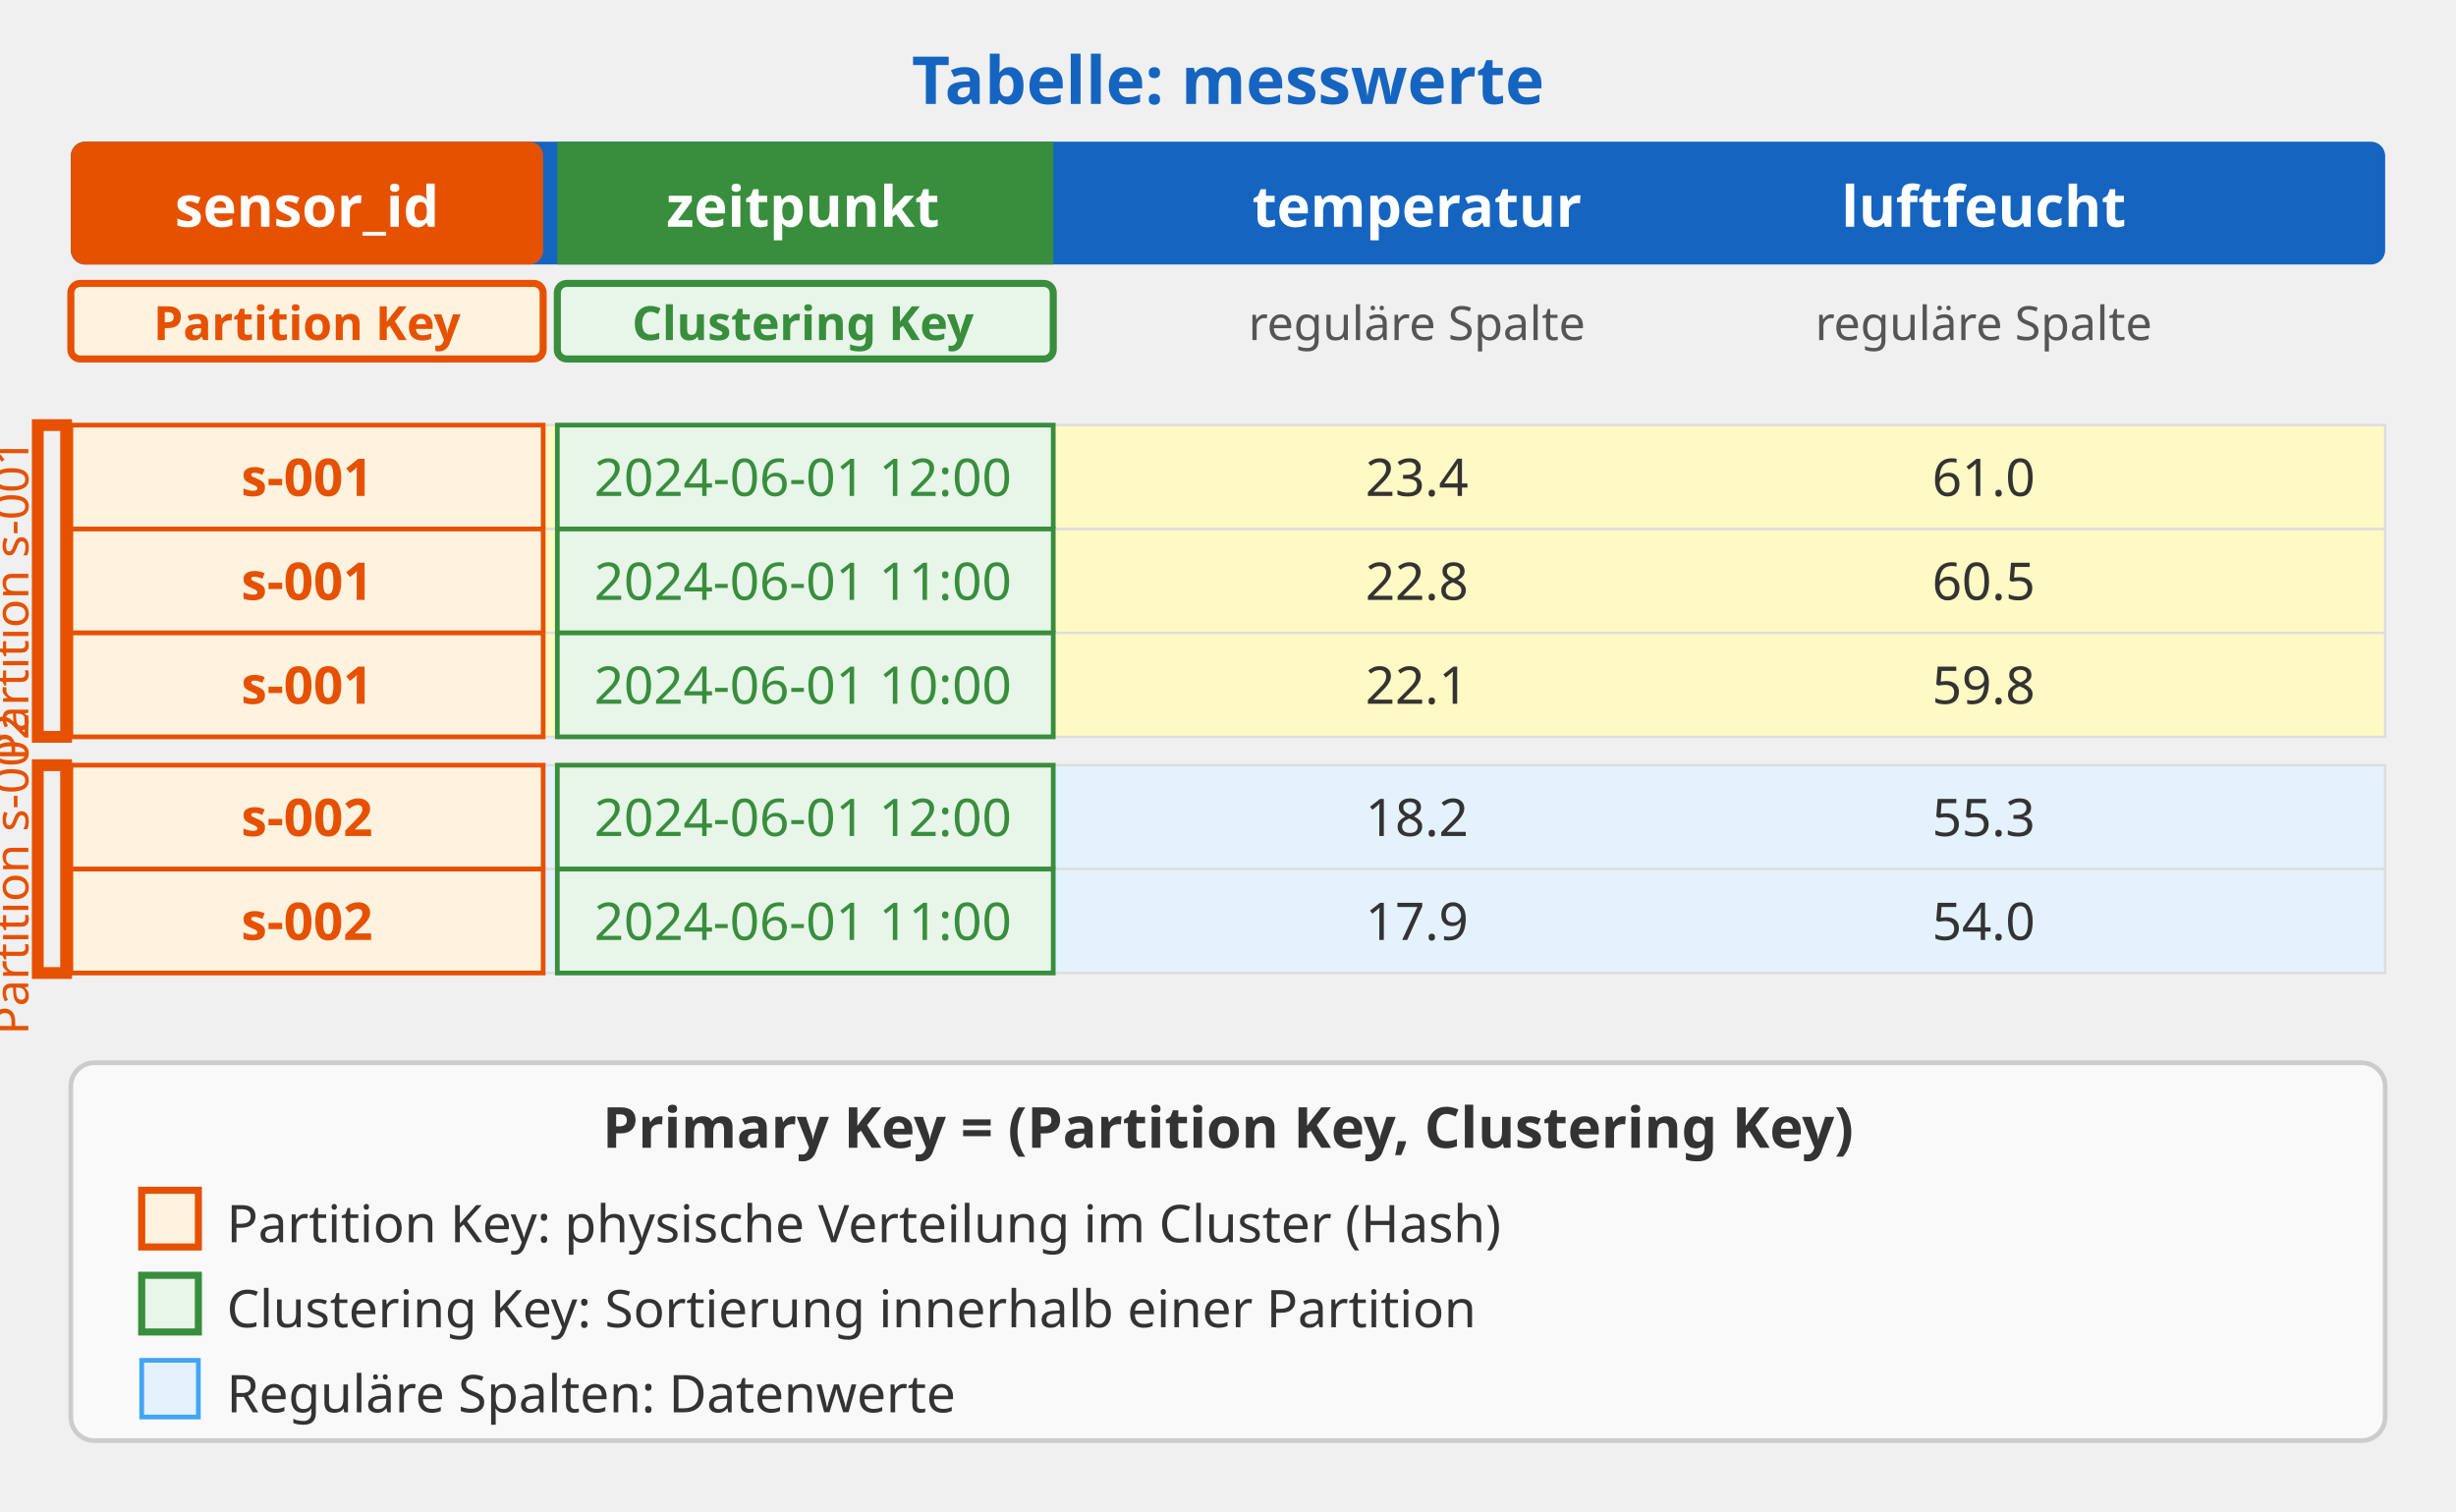
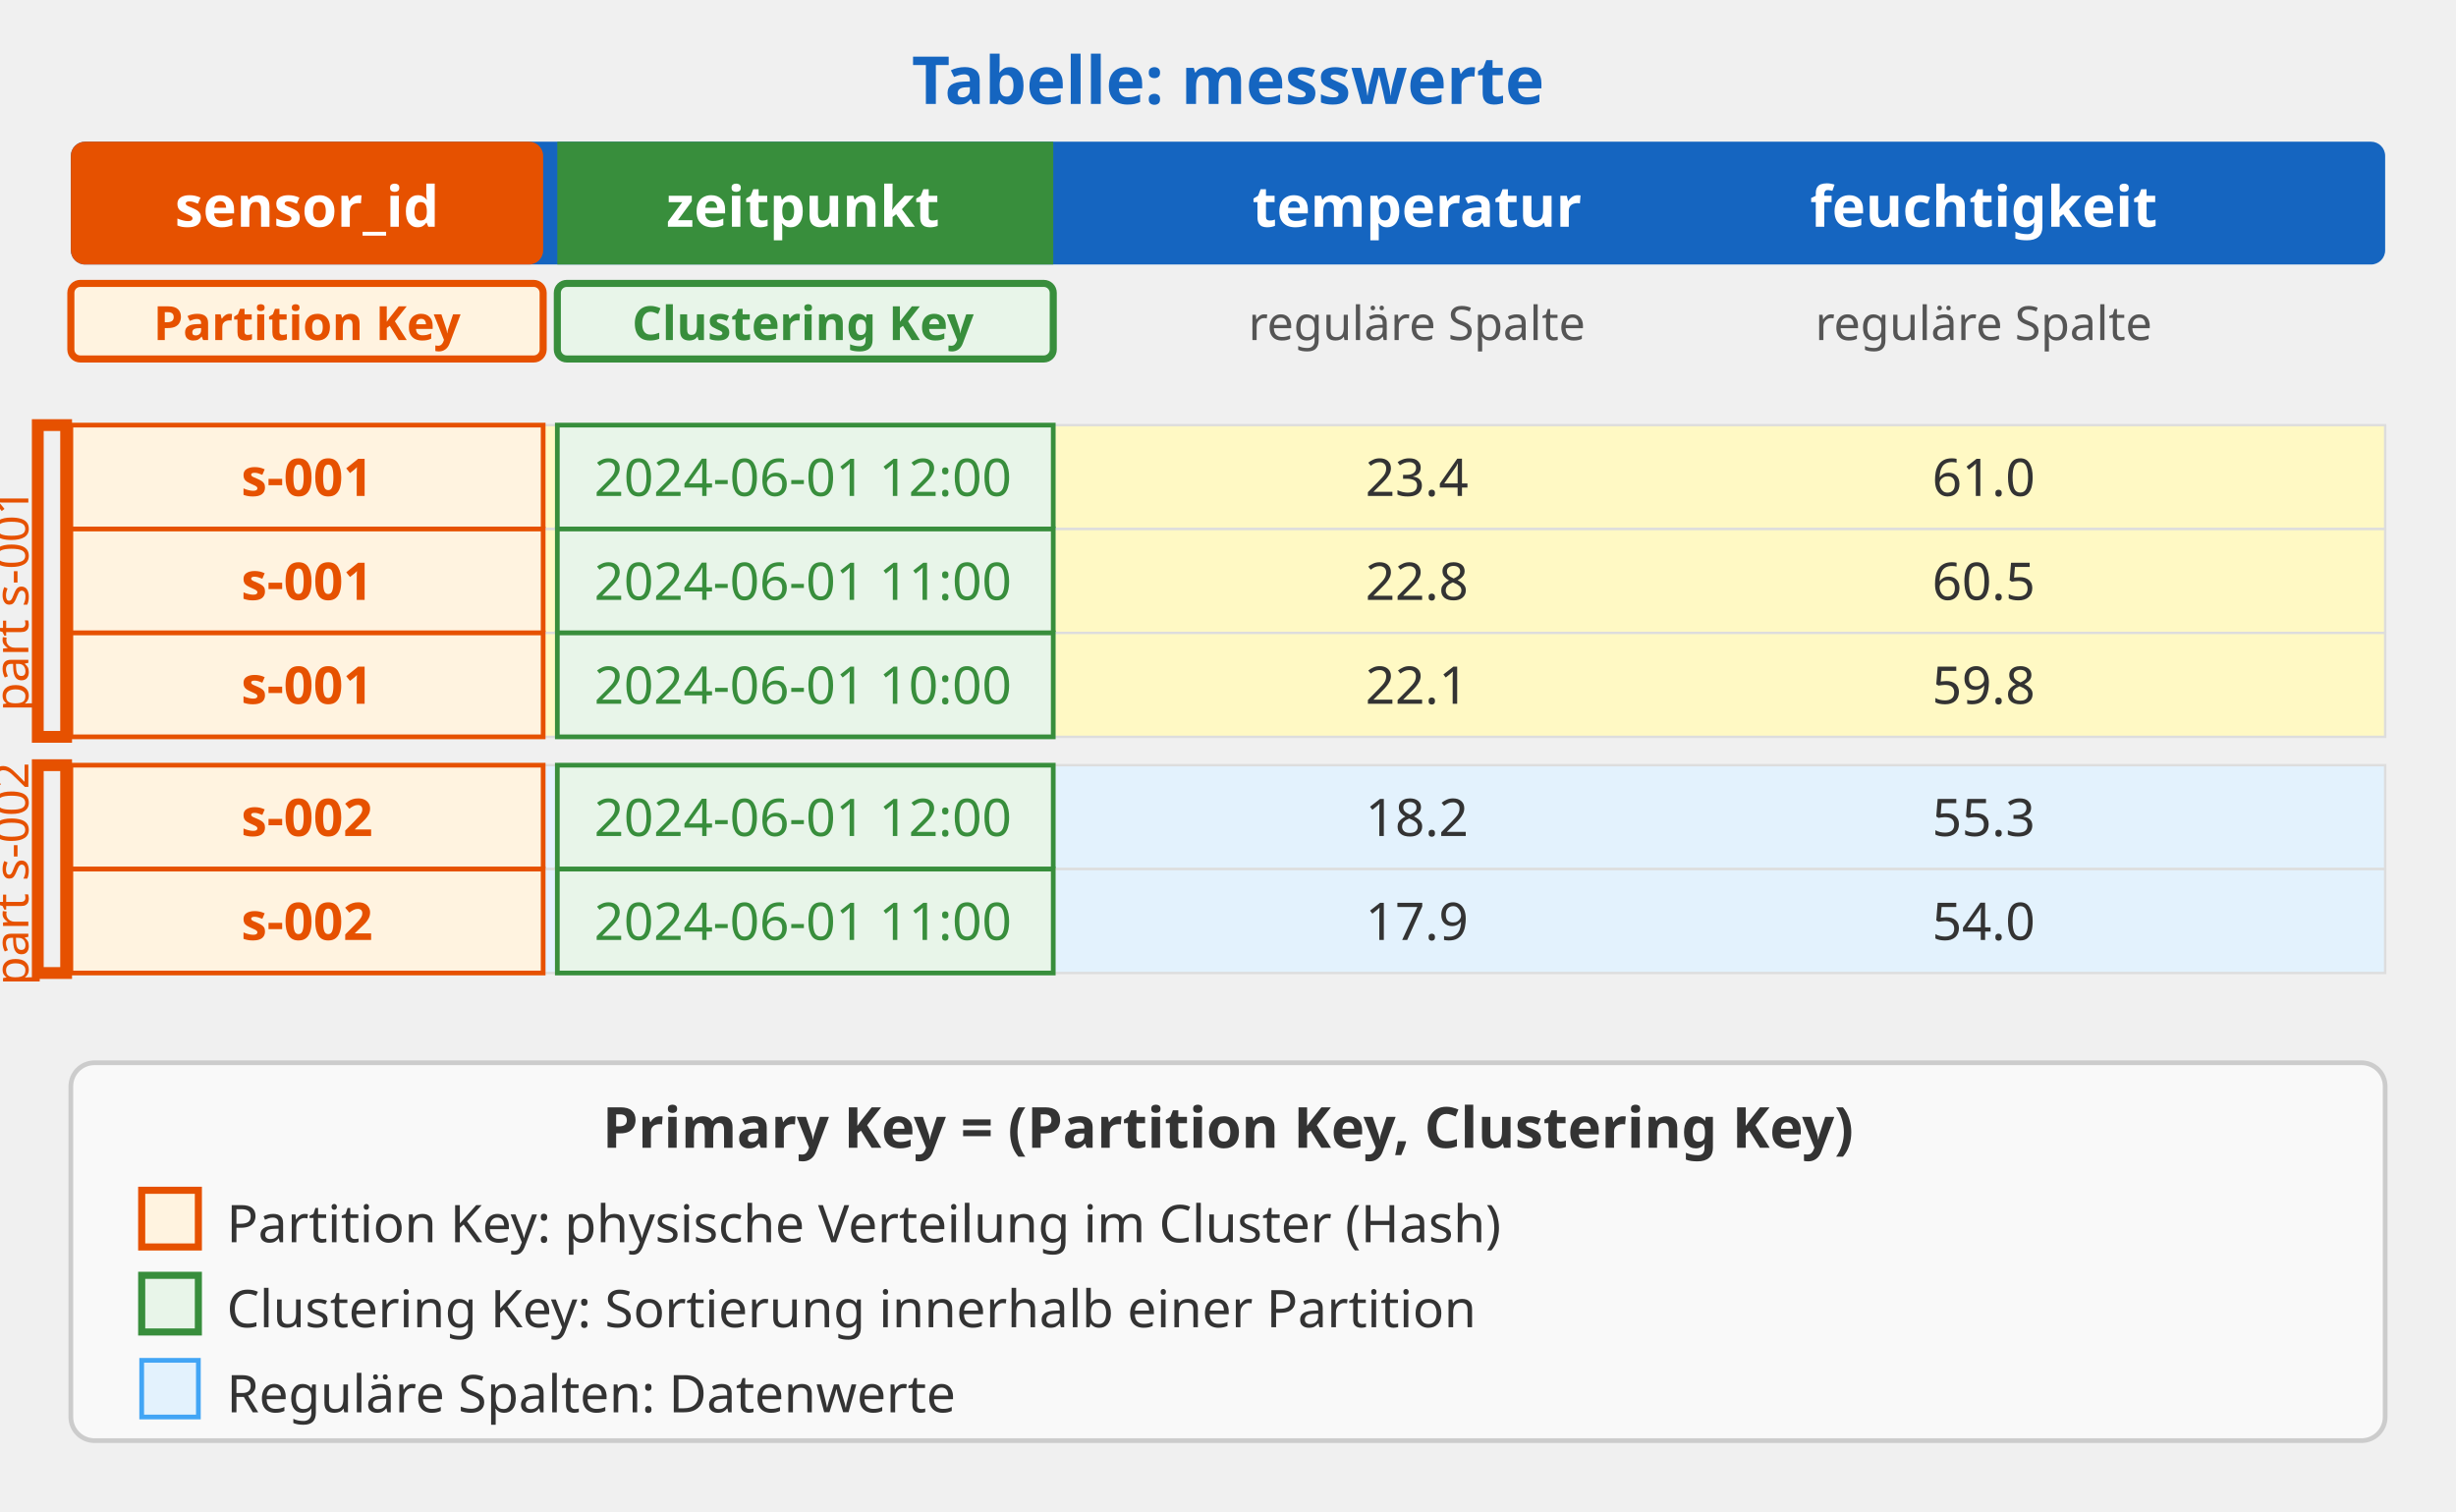
<svg xmlns="http://www.w3.org/2000/svg" viewBox="0 0 520 320" font-family="sans-serif" font-size="12">
  <defs>
    <marker id="arr" markerWidth="10" markerHeight="7" refX="9" refY="3.5" orient="auto">
      <polygon points="0 0, 10 3.5, 0 7" fill="#555" />
    </marker>
  </defs>
  <text x="260" y="22" text-anchor="middle" font-size="14" font-weight="bold" fill="#1565C0">Tabelle: messwerte</text>
  <rect x="15" y="30" width="490" height="26" rx="3" fill="#1565C0" />
  <rect x="15" y="30" width="100" height="26" rx="3" fill="#E65100" />
  <text x="65" y="48" text-anchor="middle" font-size="12" font-weight="bold" fill="white">sensor_id</text>
  <rect x="118" y="30" width="105" height="26" rx="0" fill="#388E3C" />
  <text x="170" y="48" text-anchor="middle" font-size="12" font-weight="bold" fill="white">zeitpunkt</text>
  <text x="300" y="48" text-anchor="middle" font-size="12" font-weight="bold" fill="white">temperatur</text>
-   <text x="420" y="48" text-anchor="middle" font-size="12" font-weight="bold" fill="white">luftfeucht</text>
+   <text x="420" y="48" text-anchor="middle" font-size="12" font-weight="bold" fill="white">feuchtigkeit</text>
  <rect x="15" y="60" width="100" height="16" rx="2" fill="#FFF3E0" stroke="#E65100" stroke-width="1.5" />
  <text x="65" y="72" text-anchor="middle" font-size="10" fill="#E65100" font-weight="bold">Partition Key</text>
  <rect x="118" y="60" width="105" height="16" rx="2" fill="#E8F5E9" stroke="#388E3C" stroke-width="1.5" />
  <text x="170" y="72" text-anchor="middle" font-size="10" fill="#388E3C" font-weight="bold">Clustering Key</text>
  <text x="300" y="72" text-anchor="middle" font-size="10" fill="#555">reguläre Spalte</text>
  <text x="420" y="72" text-anchor="middle" font-size="10" fill="#555">reguläre Spalte</text>
  <rect x="8" y="90" width="6" height="66" fill="none" stroke="#E65100" stroke-width="2.5" />
-   <text x="6" y="127" text-anchor="middle" font-size="10" fill="#E65100" transform="rotate(-90,6,127)">Partition s-001</text>
+   <text x="6" y="127" text-anchor="middle" font-size="10" fill="#E65100" transform="rotate(-90,6,127)">part s-001</text>
  <rect x="15" y="90" width="490" height="22" rx="0" fill="#FFF9C4" stroke="#ddd" stroke-width="0.5" />
  <rect x="15" y="90" width="100" height="22" rx="0" fill="#FFF3E0" stroke="#E65100" stroke-width="1" />
  <text x="65" y="105" text-anchor="middle" font-size="11" font-weight="bold" fill="#E65100">s-001</text>
  <rect x="118" y="90" width="105" height="22" rx="0" fill="#E8F5E9" stroke="#388E3C" stroke-width="1" />
  <text x="170" y="105" text-anchor="middle" font-size="11" fill="#388E3C">2024-06-01 12:00</text>
  <text x="300" y="105" text-anchor="middle" font-size="11" fill="#333">23.4</text>
  <text x="420" y="105" text-anchor="middle" font-size="11" fill="#333">61.0</text>
  <rect x="15" y="112" width="490" height="22" rx="0" fill="#FFF9C4" stroke="#ddd" stroke-width="0.5" />
  <rect x="15" y="112" width="100" height="22" rx="0" fill="#FFF3E0" stroke="#E65100" stroke-width="1" />
  <text x="65" y="127" text-anchor="middle" font-size="11" font-weight="bold" fill="#E65100">s-001</text>
  <rect x="118" y="112" width="105" height="22" rx="0" fill="#E8F5E9" stroke="#388E3C" stroke-width="1" />
  <text x="170" y="127" text-anchor="middle" font-size="11" fill="#388E3C">2024-06-01 11:00</text>
  <text x="300" y="127" text-anchor="middle" font-size="11" fill="#333">22.8</text>
  <text x="420" y="127" text-anchor="middle" font-size="11" fill="#333">60.5</text>
  <rect x="15" y="134" width="490" height="22" rx="0" fill="#FFF9C4" stroke="#ddd" stroke-width="0.5" />
  <rect x="15" y="134" width="100" height="22" rx="0" fill="#FFF3E0" stroke="#E65100" stroke-width="1" />
  <text x="65" y="149" text-anchor="middle" font-size="11" font-weight="bold" fill="#E65100">s-001</text>
  <rect x="118" y="134" width="105" height="22" rx="0" fill="#E8F5E9" stroke="#388E3C" stroke-width="1" />
  <text x="170" y="149" text-anchor="middle" font-size="11" fill="#388E3C">2024-06-01 10:00</text>
  <text x="300" y="149" text-anchor="middle" font-size="11" fill="#333">22.1</text>
  <text x="420" y="149" text-anchor="middle" font-size="11" fill="#333">59.8</text>
  <rect x="8" y="162" width="6" height="44" fill="none" stroke="#E65100" stroke-width="2.5" />
-   <text x="6" y="185" text-anchor="middle" font-size="10" fill="#E65100" transform="rotate(-90,6,185)">Partition s-002</text>
+   <text x="6" y="185" text-anchor="middle" font-size="10" fill="#E65100" transform="rotate(-90,6,185)">part s-002</text>
  <rect x="15" y="162" width="490" height="22" rx="0" fill="#E3F2FD" stroke="#ddd" stroke-width="0.5" />
  <rect x="15" y="162" width="100" height="22" rx="0" fill="#FFF3E0" stroke="#E65100" stroke-width="1" />
  <text x="65" y="177" text-anchor="middle" font-size="11" font-weight="bold" fill="#E65100">s-002</text>
  <rect x="118" y="162" width="105" height="22" rx="0" fill="#E8F5E9" stroke="#388E3C" stroke-width="1" />
  <text x="170" y="177" text-anchor="middle" font-size="11" fill="#388E3C">2024-06-01 12:00</text>
  <text x="300" y="177" text-anchor="middle" font-size="11" fill="#333">18.2</text>
  <text x="420" y="177" text-anchor="middle" font-size="11" fill="#333">55.3</text>
  <rect x="15" y="184" width="490" height="22" rx="0" fill="#E3F2FD" stroke="#ddd" stroke-width="0.5" />
  <rect x="15" y="184" width="100" height="22" rx="0" fill="#FFF3E0" stroke="#E65100" stroke-width="1" />
  <text x="65" y="199" text-anchor="middle" font-size="11" font-weight="bold" fill="#E65100">s-002</text>
  <rect x="118" y="184" width="105" height="22" rx="0" fill="#E8F5E9" stroke="#388E3C" stroke-width="1" />
  <text x="170" y="199" text-anchor="middle" font-size="11" fill="#388E3C">2024-06-01 11:00</text>
  <text x="300" y="199" text-anchor="middle" font-size="11" fill="#333">17.9</text>
  <text x="420" y="199" text-anchor="middle" font-size="11" fill="#333">54.0</text>
  <rect x="15" y="225" width="490" height="80" rx="5" fill="#F9F9F9" stroke="#CCC" stroke-width="1" />
  <text x="260" y="243" text-anchor="middle" font-size="12" font-weight="bold" fill="#333">Primary Key = (Partition Key, Clustering Key)</text>
  <rect x="30" y="252" width="12" height="12" fill="#FFF3E0" stroke="#E65100" stroke-width="1.5" />
  <text x="48" y="263" font-size="11" fill="#333">Partition Key: physische Verteilung im Cluster (Hash)</text>
  <rect x="30" y="270" width="12" height="12" fill="#E8F5E9" stroke="#388E3C" stroke-width="1.5" />
  <text x="48" y="281" font-size="11" fill="#333">Clustering Key: Sortierung innerhalb einer Partition</text>
  <rect x="30" y="288" width="12" height="12" fill="#E3F2FD" stroke="#42A5F5" stroke-width="1" />
  <text x="48" y="299" font-size="11" fill="#333">Reguläre Spalten: Datenwerte</text>
</svg>
